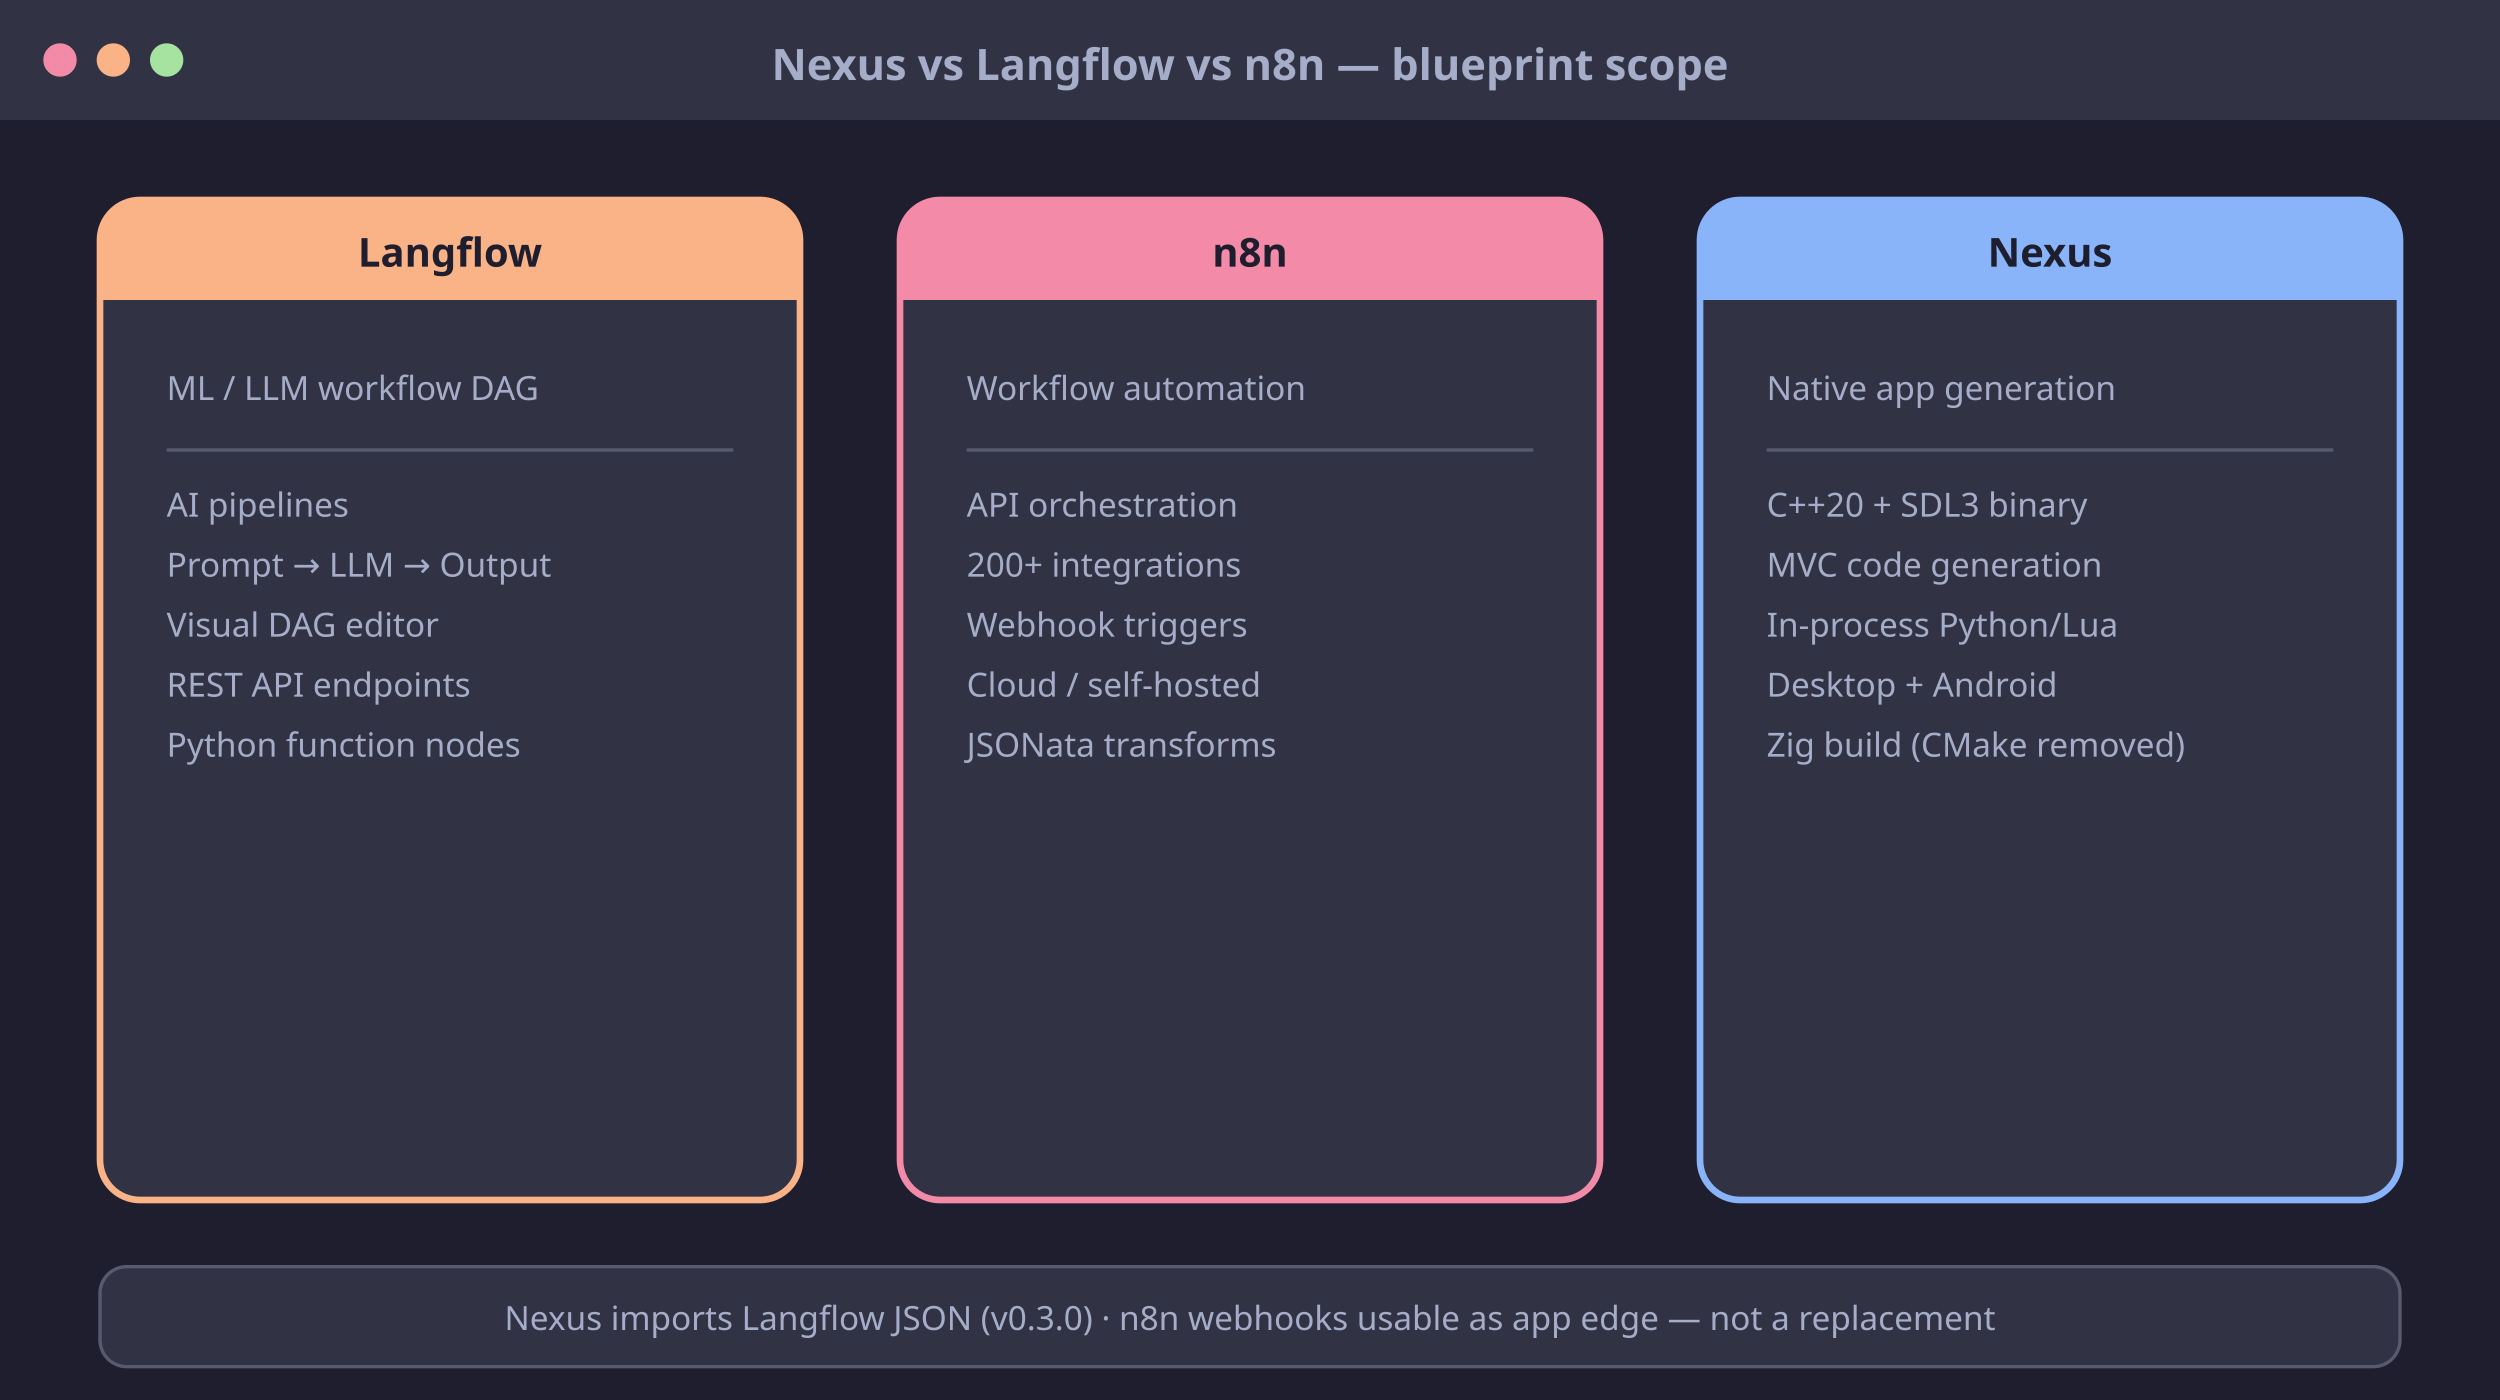
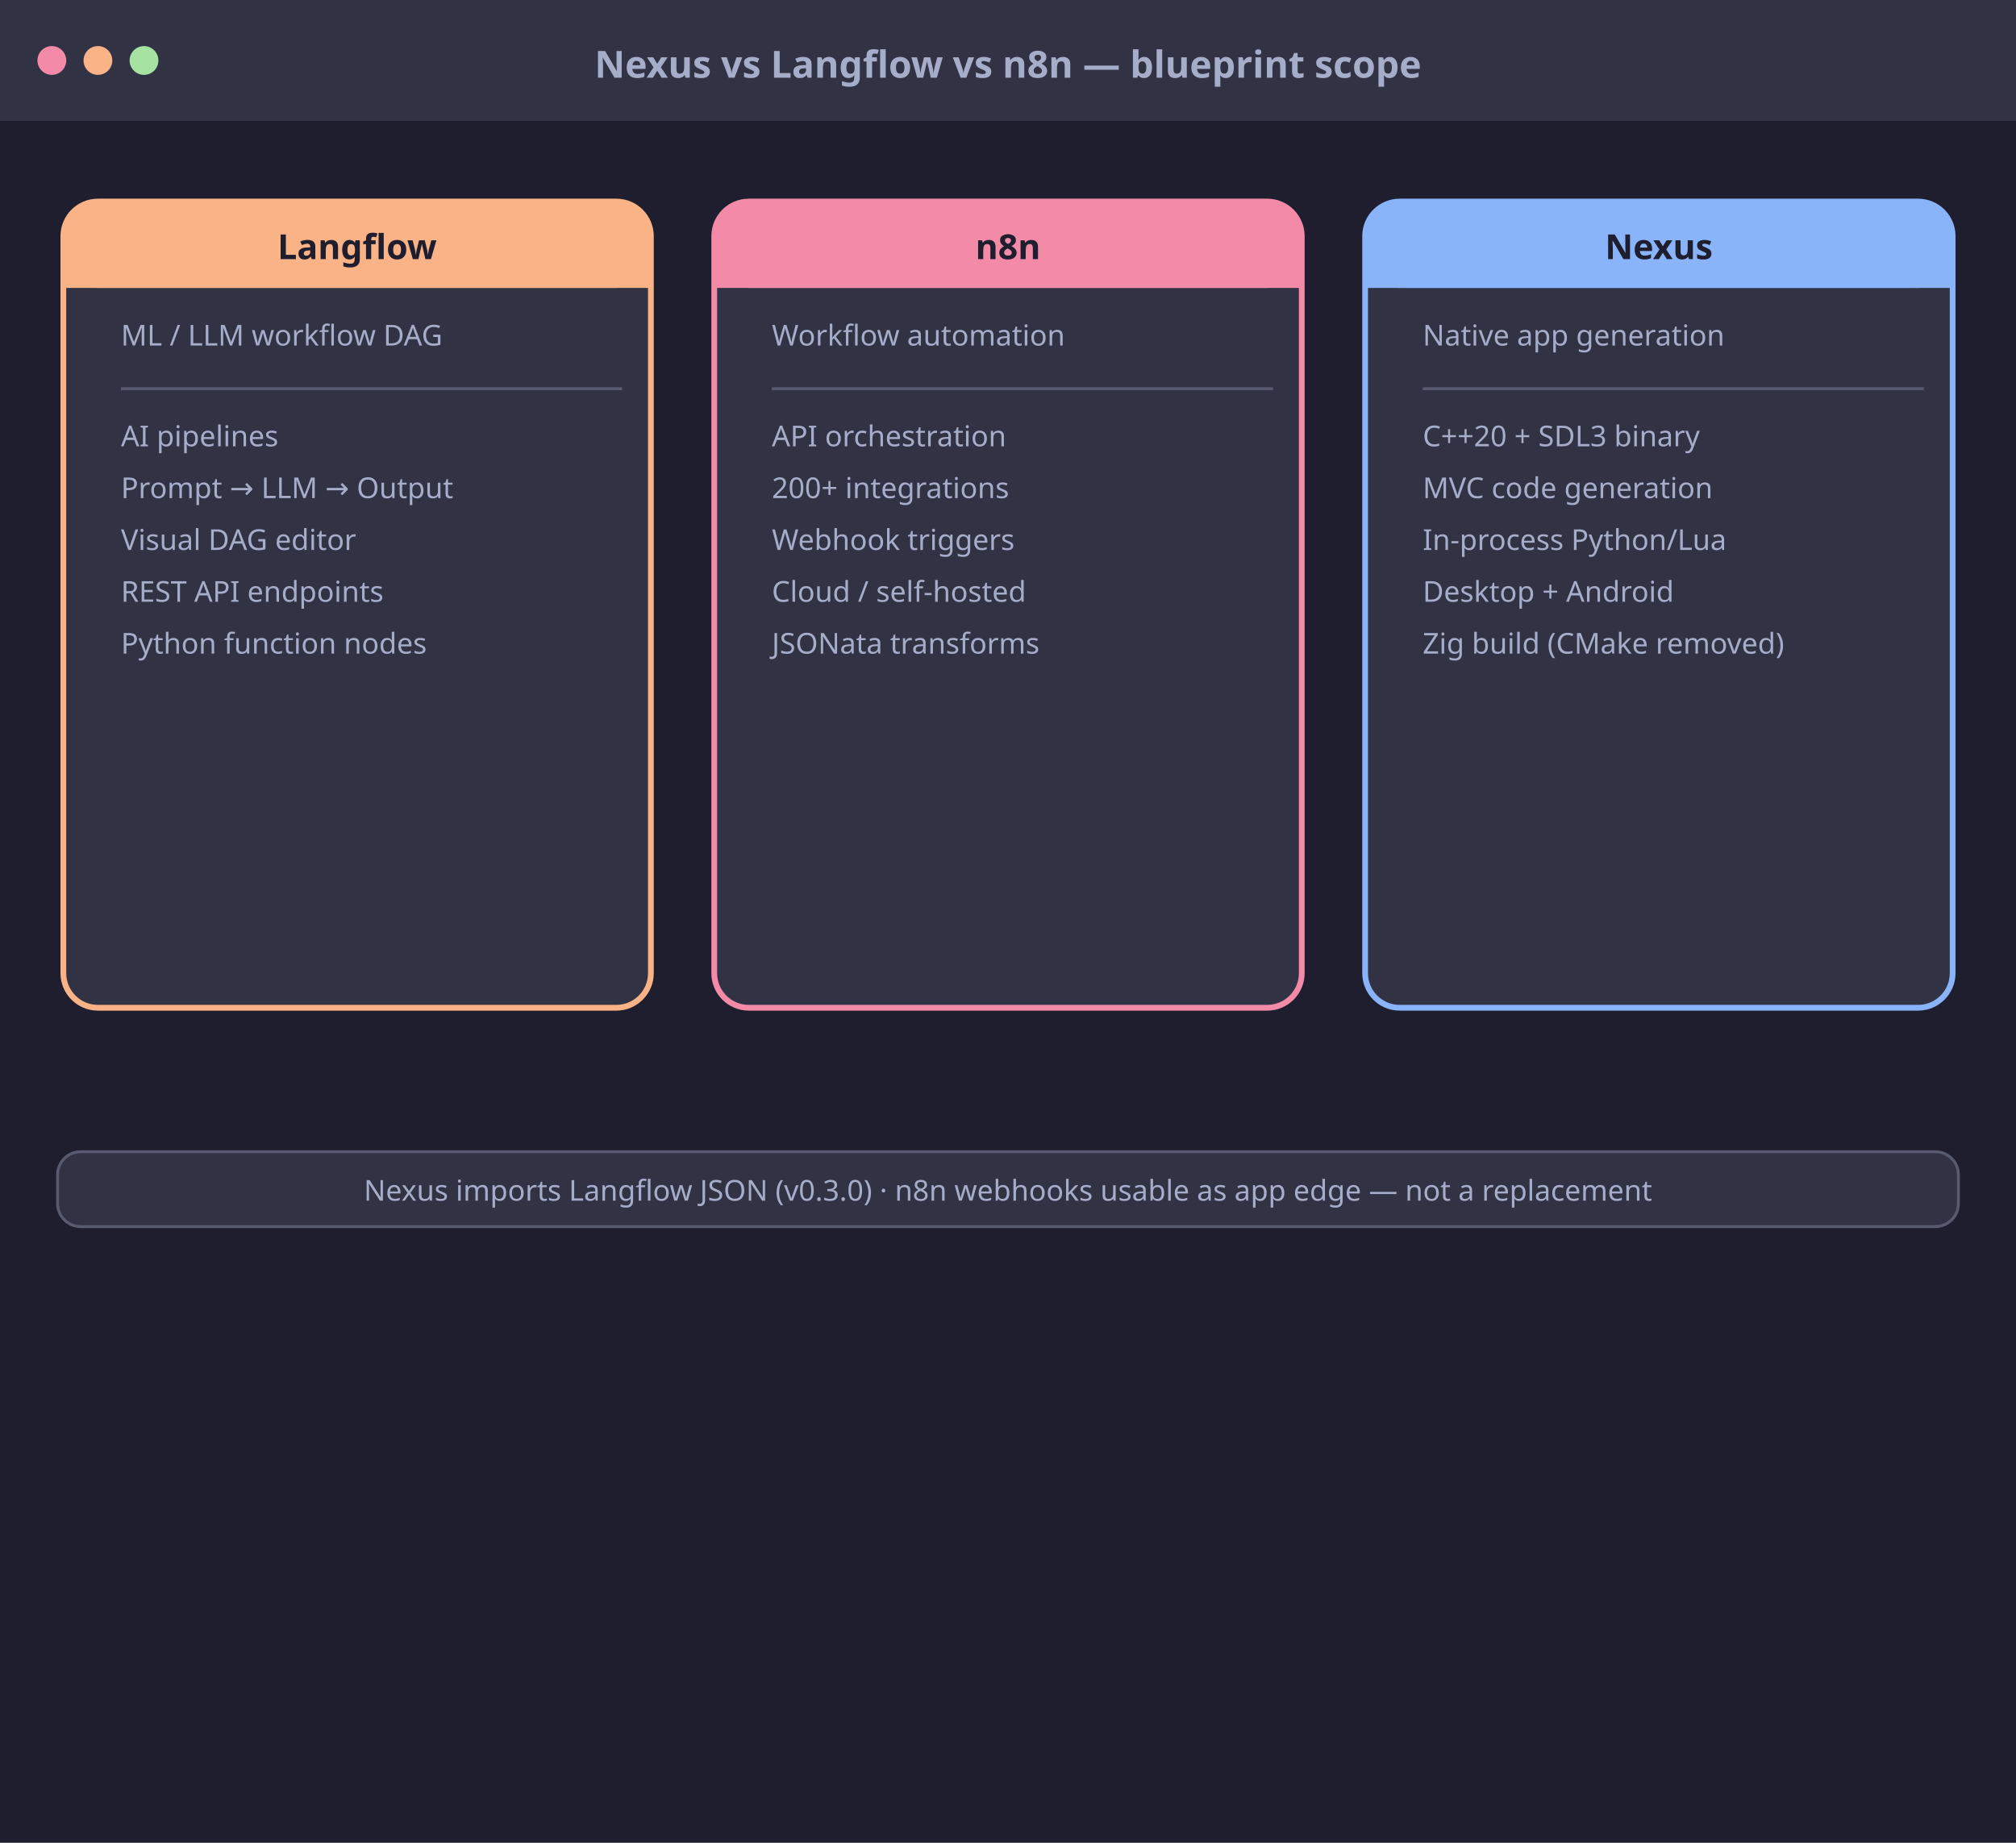
- <svg xmlns="http://www.w3.org/2000/svg" viewBox="0 0 750 420" width="750" height="420">
+ <svg xmlns="http://www.w3.org/2000/svg" viewBox="0 0 700 640" width="700" height="640">
  <rect width="100%" height="100%" fill="#1e1e2e" />
-   <rect x="0" y="0" width="100%" height="36" fill="#313244" />
-   <circle cx="18" cy="18" r="5" fill="#f38ba8" />
-   <circle cx="34" cy="18" r="5" fill="#fab387" />
-   <circle cx="50" cy="18" r="5" fill="#a6e3a1" />
-   <text x="375" y="24" text-anchor="middle" font-family="sans-serif" font-size="13" fill="#a6adc8" font-weight="bold">Nexus vs Langflow vs n8n — blueprint scope</text>
-   <rect x="30" y="60" width="210" height="300" rx="12" fill="#313244" stroke="#fab387" stroke-width="2" />
-   <rect x="30" y="60" width="210" height="30" rx="12" fill="#fab387" />
-   <rect x="30" y="75" width="210" height="15" fill="#fab387" />
-   <text x="135" y="80" text-anchor="middle" font-family="sans-serif" font-size="12" font-weight="bold" fill="#1e1e2e">Langflow</text>
-   <text x="50" y="120" font-family="sans-serif" font-size="10" fill="#a6adc8">ML / LLM workflow DAG</text>
-   <line x1="50" y1="135" x2="220" y2="135" stroke="#585b70" stroke-width="1" />
-   <text x="50" y="155" font-family="sans-serif" font-size="10" fill="#a6adc8">AI pipelines</text>
-   <text x="50" y="173" font-family="sans-serif" font-size="10" fill="#a6adc8">Prompt → LLM → Output</text>
-   <text x="50" y="191" font-family="sans-serif" font-size="10" fill="#a6adc8">Visual DAG editor</text>
-   <text x="50" y="209" font-family="sans-serif" font-size="10" fill="#a6adc8">REST API endpoints</text>
-   <text x="50" y="227" font-family="sans-serif" font-size="10" fill="#a6adc8">Python function nodes</text>
-   <rect x="270" y="60" width="210" height="300" rx="12" fill="#313244" stroke="#f38ba8" stroke-width="2" />
-   <rect x="270" y="60" width="210" height="30" rx="12" fill="#f38ba8" />
-   <rect x="270" y="75" width="210" height="15" fill="#f38ba8" />
-   <text x="375" y="80" text-anchor="middle" font-family="sans-serif" font-size="12" font-weight="bold" fill="#1e1e2e">n8n</text>
-   <text x="290" y="120" font-family="sans-serif" font-size="10" fill="#a6adc8">Workflow automation</text>
-   <line x1="290" y1="135" x2="460" y2="135" stroke="#585b70" stroke-width="1" />
-   <text x="290" y="155" font-family="sans-serif" font-size="10" fill="#a6adc8">API orchestration</text>
-   <text x="290" y="173" font-family="sans-serif" font-size="10" fill="#a6adc8">200+ integrations</text>
-   <text x="290" y="191" font-family="sans-serif" font-size="10" fill="#a6adc8">Webhook triggers</text>
-   <text x="290" y="209" font-family="sans-serif" font-size="10" fill="#a6adc8">Cloud / self-hosted</text>
-   <text x="290" y="227" font-family="sans-serif" font-size="10" fill="#a6adc8">JSONata transforms</text>
-   <rect x="510" y="60" width="210" height="300" rx="12" fill="#313244" stroke="#89b4fa" stroke-width="2" />
-   <rect x="510" y="60" width="210" height="30" rx="12" fill="#89b4fa" />
-   <rect x="510" y="75" width="210" height="15" fill="#89b4fa" />
-   <text x="615" y="80" text-anchor="middle" font-family="sans-serif" font-size="12" font-weight="bold" fill="#1e1e2e">Nexus</text>
-   <text x="530" y="120" font-family="sans-serif" font-size="10" fill="#a6adc8">Native app generation</text>
-   <line x1="530" y1="135" x2="700" y2="135" stroke="#585b70" stroke-width="1" />
-   <text x="530" y="155" font-family="sans-serif" font-size="10" fill="#a6adc8">C++20 + SDL3 binary</text>
-   <text x="530" y="173" font-family="sans-serif" font-size="10" fill="#a6adc8">MVC code generation</text>
-   <text x="530" y="191" font-family="sans-serif" font-size="10" fill="#a6adc8">In-process Python/Lua</text>
-   <text x="530" y="209" font-family="sans-serif" font-size="10" fill="#a6adc8">Desktop + Android</text>
-   <text x="530" y="227" font-family="sans-serif" font-size="10" fill="#a6adc8">Zig build (CMake removed)</text>
-   <rect x="30" y="380" width="690" height="30" rx="8" fill="#313244" stroke="#585b70" stroke-width="1" />
-   <text x="375" y="399" text-anchor="middle" font-family="sans-serif" font-size="10" fill="#a6adc8">Nexus imports Langflow JSON (v0.3.0) · n8n webhooks usable as app edge — not a replacement</text>
+   <rect x="0" y="0" width="100%" height="42" fill="#313244" />
+   <circle cx="18" cy="21" r="5" fill="#f38ba8" />
+   <circle cx="34" cy="21" r="5" fill="#fab387" />
+   <circle cx="50" cy="21" r="5" fill="#a6e3a1" />
+   <text x="350" y="27" text-anchor="middle" font-family="sans-serif" font-size="13" fill="#a6adc8" font-weight="bold">Nexus vs Langflow vs n8n — blueprint scope</text>
+   <rect x="22" y="70" width="204" height="280" rx="12" fill="#313244" stroke="#fab387" stroke-width="2" />
+   <rect x="22" y="70" width="204" height="30" rx="12" fill="#fab387" />
+   <rect x="22" y="85" width="204" height="15" fill="#fab387" />
+   <text x="124" y="90" text-anchor="middle" font-family="sans-serif" font-size="12" font-weight="bold" fill="#1e1e2e">Langflow</text>
+   <text x="42" y="120" font-family="sans-serif" font-size="10" fill="#a6adc8">ML / LLM workflow DAG</text>
+   <line x1="42" y1="135" x2="216" y2="135" stroke="#585b70" stroke-width="1" />
+   <text x="42" y="155" font-family="sans-serif" font-size="10" fill="#a6adc8">AI pipelines</text>
+   <text x="42" y="173" font-family="sans-serif" font-size="10" fill="#a6adc8">Prompt → LLM → Output</text>
+   <text x="42" y="191" font-family="sans-serif" font-size="10" fill="#a6adc8">Visual DAG editor</text>
+   <text x="42" y="209" font-family="sans-serif" font-size="10" fill="#a6adc8">REST API endpoints</text>
+   <text x="42" y="227" font-family="sans-serif" font-size="10" fill="#a6adc8">Python function nodes</text>
+   <rect x="248" y="70" width="204" height="280" rx="12" fill="#313244" stroke="#f38ba8" stroke-width="2" />
+   <rect x="248" y="70" width="204" height="30" rx="12" fill="#f38ba8" />
+   <rect x="248" y="85" width="204" height="15" fill="#f38ba8" />
+   <text x="350" y="90" text-anchor="middle" font-family="sans-serif" font-size="12" font-weight="bold" fill="#1e1e2e">n8n</text>
+   <text x="268" y="120" font-family="sans-serif" font-size="10" fill="#a6adc8">Workflow automation</text>
+   <line x1="268" y1="135" x2="442" y2="135" stroke="#585b70" stroke-width="1" />
+   <text x="268" y="155" font-family="sans-serif" font-size="10" fill="#a6adc8">API orchestration</text>
+   <text x="268" y="173" font-family="sans-serif" font-size="10" fill="#a6adc8">200+ integrations</text>
+   <text x="268" y="191" font-family="sans-serif" font-size="10" fill="#a6adc8">Webhook triggers</text>
+   <text x="268" y="209" font-family="sans-serif" font-size="10" fill="#a6adc8">Cloud / self-hosted</text>
+   <text x="268" y="227" font-family="sans-serif" font-size="10" fill="#a6adc8">JSONata transforms</text>
+   <rect x="474" y="70" width="204" height="280" rx="12" fill="#313244" stroke="#89b4fa" stroke-width="2" />
+   <rect x="474" y="70" width="204" height="30" rx="12" fill="#89b4fa" />
+   <rect x="474" y="85" width="204" height="15" fill="#89b4fa" />
+   <text x="576" y="90" text-anchor="middle" font-family="sans-serif" font-size="12" font-weight="bold" fill="#1e1e2e">Nexus</text>
+   <text x="494" y="120" font-family="sans-serif" font-size="10" fill="#a6adc8">Native app generation</text>
+   <line x1="494" y1="135" x2="668" y2="135" stroke="#585b70" stroke-width="1" />
+   <text x="494" y="155" font-family="sans-serif" font-size="10" fill="#a6adc8">C++20 + SDL3 binary</text>
+   <text x="494" y="173" font-family="sans-serif" font-size="10" fill="#a6adc8">MVC code generation</text>
+   <text x="494" y="191" font-family="sans-serif" font-size="10" fill="#a6adc8">In-process Python/Lua</text>
+   <text x="494" y="209" font-family="sans-serif" font-size="10" fill="#a6adc8">Desktop + Android</text>
+   <text x="494" y="227" font-family="sans-serif" font-size="10" fill="#a6adc8">Zig build (CMake removed)</text>
+   <rect x="20" y="400" width="660" height="26" rx="8" fill="#313244" stroke="#585b70" stroke-width="1" />
+   <text x="350" y="417" text-anchor="middle" font-family="sans-serif" font-size="10" fill="#a6adc8">Nexus imports Langflow JSON (v0.3.0) · n8n webhooks usable as app edge — not a replacement</text>
</svg>
